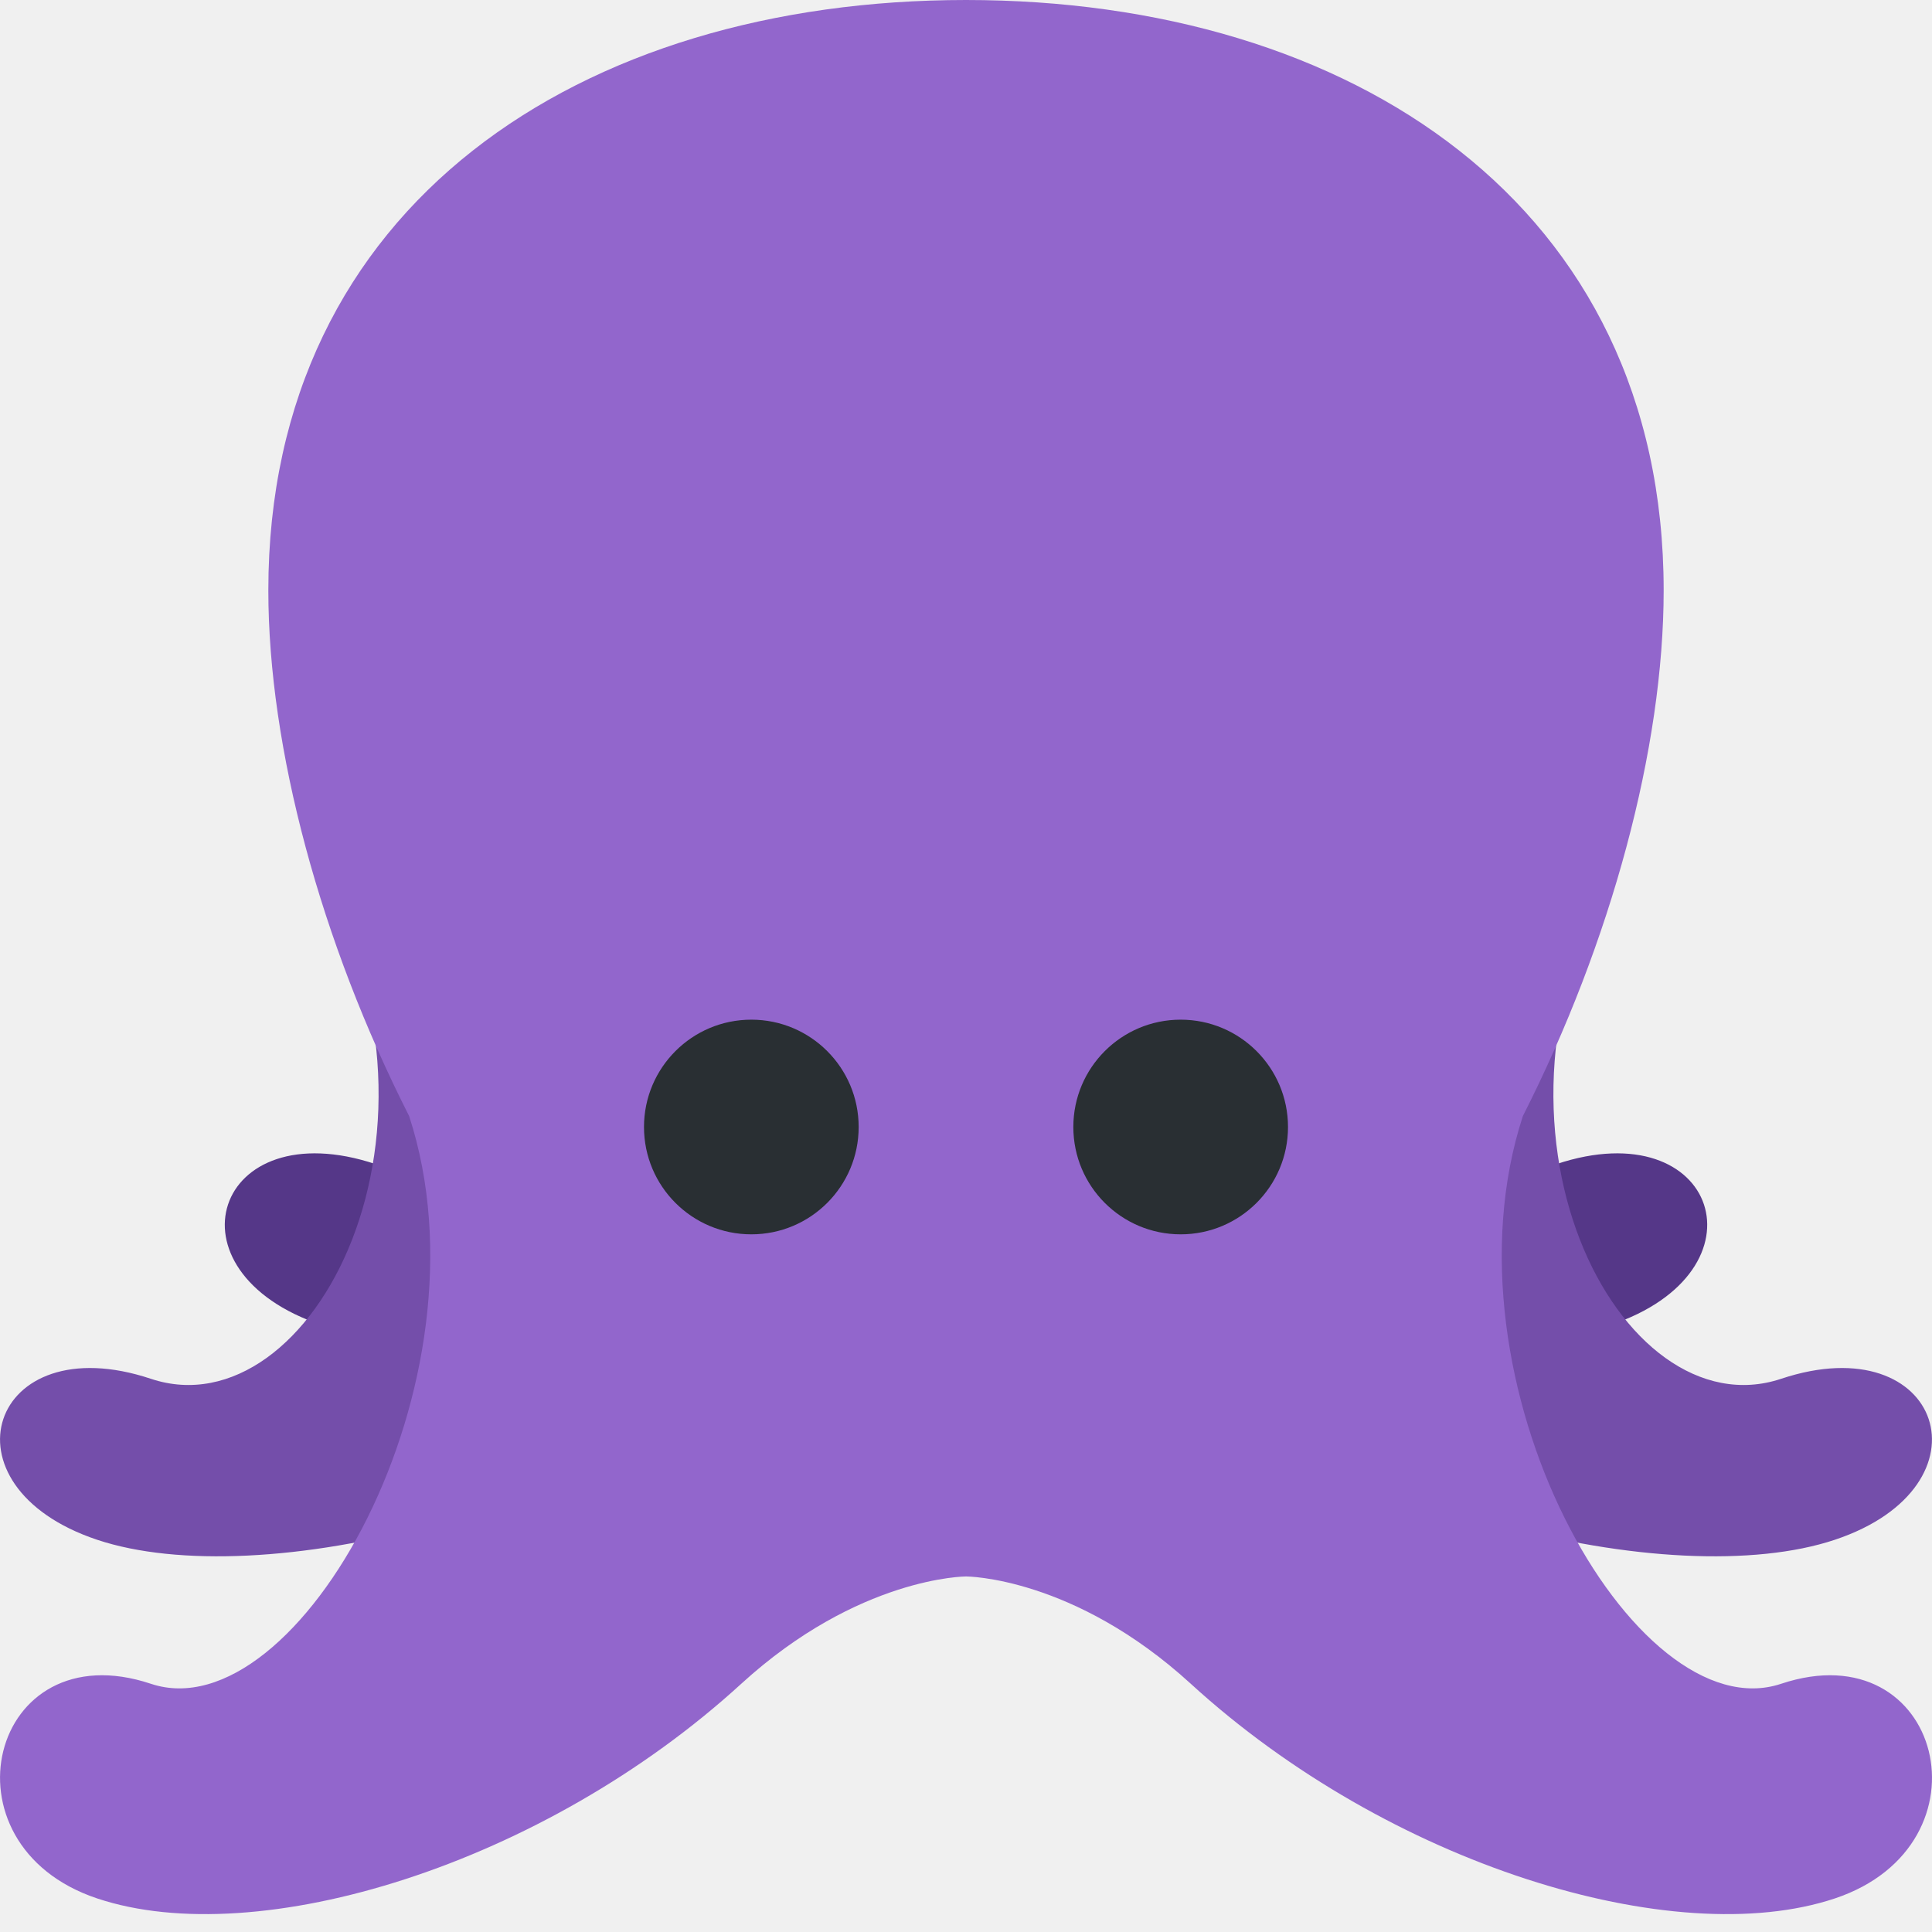
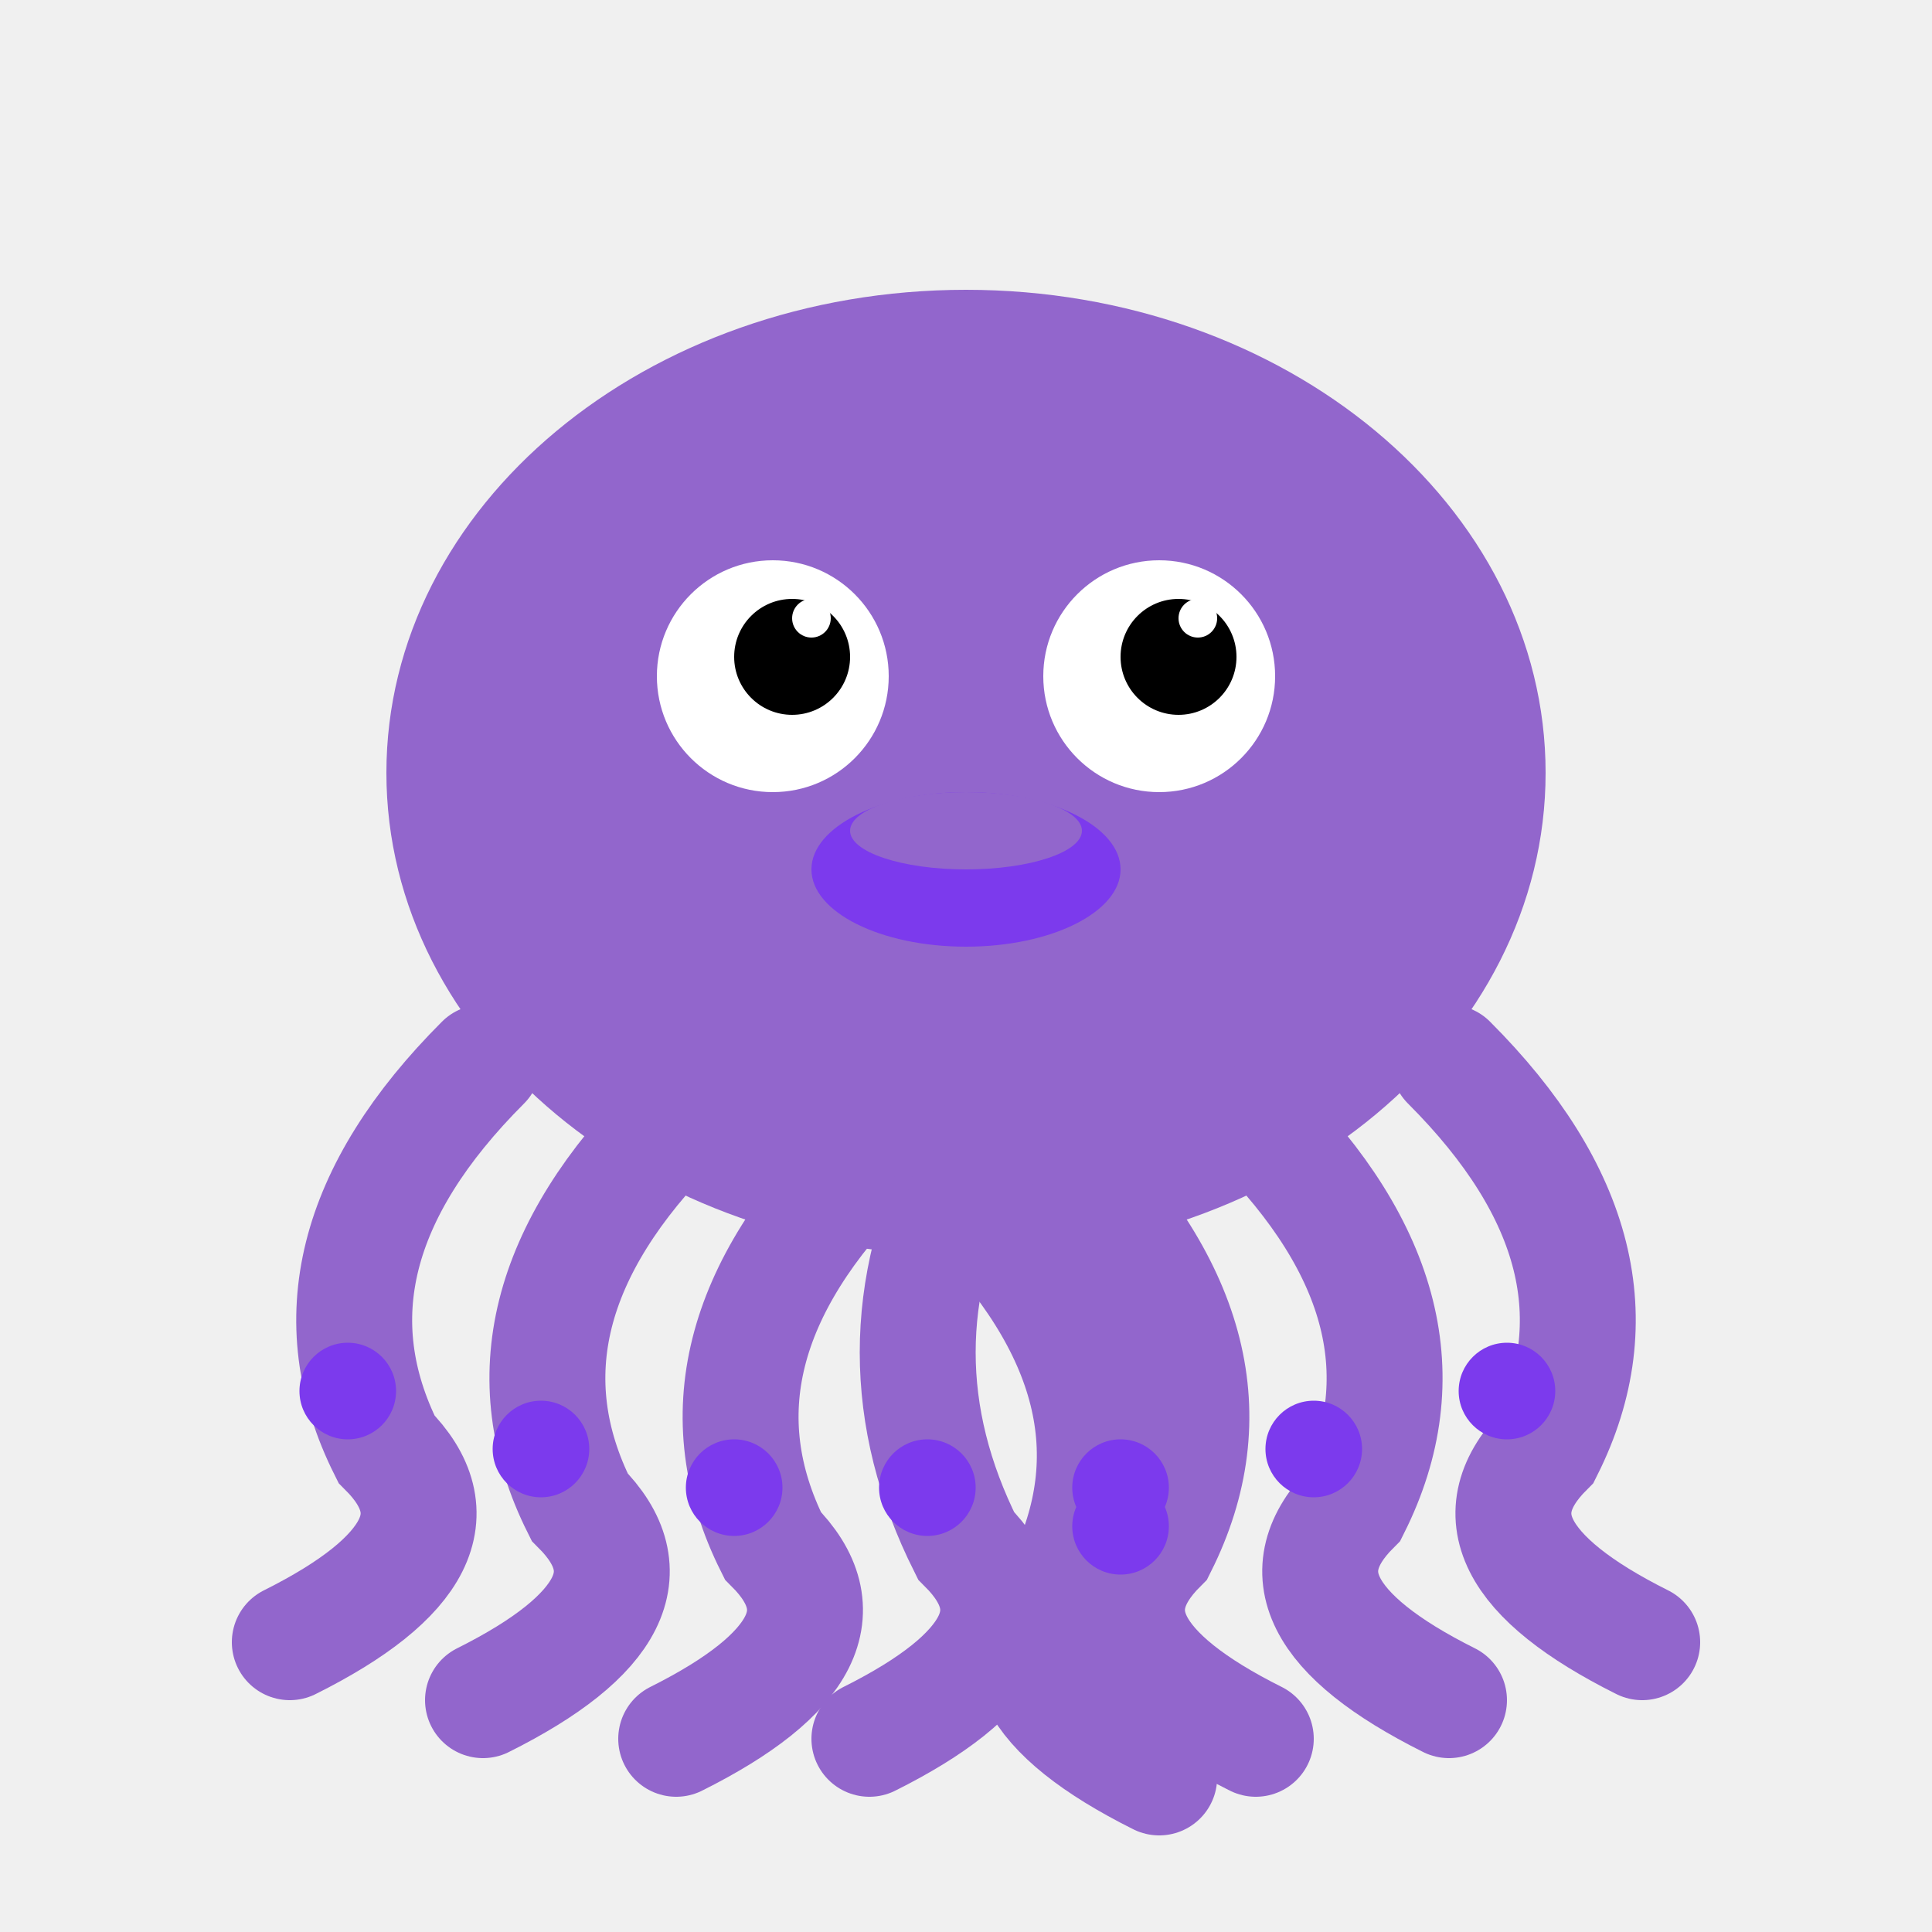
- <svg xmlns="http://www.w3.org/2000/svg" viewBox="0 0 36 36">
-   <path fill="#553788" d="M10 12c3 5 0 10.692-3 9.692s-4 2-1 3 9.465-.465 13-4c1-1 2-1 2-1L10 12z" />
-   <path fill="#553788" d="M26 12c-3 5 0 10.692 3 9.692s4 2 1 3-9.465-.465-13-4c-1-1-2-1-2-1L26 12z" />
-   <path fill="#744EAA" d="M30.188 16c-3 5 0 10.692 3 9.692s4 2 1 3-9.465-.465-13-4c-1-1-2-1-2-1l11-7.692zM5.812 16c3 5 0 10.692-3 9.692s-4 2-1 3 9.465-.465 13-4c1-1 2-1 2-1L5.812 16z" />
-   <path fill="#9266CC" d="M33.188 31.375c-2.729.91-6.425-5.626-4.812-10.578C30.022 17.554 31 13.94 31 11c0-7.18-5.82-11-13-11S5 3.82 5 11c0 2.94.978 6.554 2.624 9.797 1.613 4.952-2.083 11.488-4.812 10.578-3-1-4 3-1 4s8.31-.627 12-4c2.189-2 4.189-2 4.189-2s2 0 4.188 2c3.69 3.373 9 5 12 4s1.999-5-1.001-4z" />
-   <circle fill="#292F33" cx="14" cy="21" r="2" />
-   <circle fill="#292F33" cx="22" cy="21" r="2" />
+ <svg xmlns="http://www.w3.org/2000/svg" viewBox="0 0 100 100" fill="currentColor">
+   <ellipse cx="50" cy="40" rx="30" ry="25" fill="#9266cc" />
+   <circle cx="40" cy="35" r="6" fill="white" />
+   <circle cx="60" cy="35" r="6" fill="white" />
+   <circle cx="41" cy="34" r="3" fill="black" />
+   <circle cx="61" cy="34" r="3" fill="black" />
+   <circle cx="42" cy="32" r="1" fill="white" />
+   <circle cx="62" cy="32" r="1" fill="white" />
+   <ellipse cx="50" cy="45" rx="8" ry="4" fill="#7c3aed" />
+   <ellipse cx="50" cy="43" rx="6" ry="2" fill="#9266cc" />
+   <path d="M 25 55 Q 15 65 20 75 Q 25 80 15 85" stroke="#9266cc" stroke-width="6" fill="none" stroke-linecap="round" />
+   <path d="M 35 58 Q 25 68 30 78 Q 35 83 25 88" stroke="#9266cc" stroke-width="6" fill="none" stroke-linecap="round" />
+   <path d="M 45 60 Q 35 70 40 80 Q 45 85 35 90" stroke="#9266cc" stroke-width="6" fill="none" stroke-linecap="round" />
+   <path d="M 50 60 Q 45 70 50 80 Q 55 85 45 90" stroke="#9266cc" stroke-width="6" fill="none" stroke-linecap="round" />
+   <path d="M 55 60 Q 65 70 60 80 Q 55 85 65 90" stroke="#9266cc" stroke-width="6" fill="none" stroke-linecap="round" />
+   <path d="M 65 58 Q 75 68 70 78 Q 65 83 75 88" stroke="#9266cc" stroke-width="6" fill="none" stroke-linecap="round" />
+   <path d="M 75 55 Q 85 65 80 75 Q 75 80 85 85" stroke="#9266cc" stroke-width="6" fill="none" stroke-linecap="round" />
+   <path d="M 50 62 Q 60 72 55 82 Q 50 87 60 92" stroke="#9266cc" stroke-width="6" fill="none" stroke-linecap="round" />
+   <circle cx="18" cy="72" r="2.5" fill="#7c3aed" />
+   <circle cx="28" cy="75" r="2.5" fill="#7c3aed" />
+   <circle cx="38" cy="77" r="2.5" fill="#7c3aed" />
+   <circle cx="48" cy="77" r="2.5" fill="#7c3aed" />
+   <circle cx="58" cy="77" r="2.5" fill="#7c3aed" />
+   <circle cx="68" cy="75" r="2.5" fill="#7c3aed" />
+   <circle cx="78" cy="72" r="2.5" fill="#7c3aed" />
+   <circle cx="58" cy="79" r="2.5" fill="#7c3aed" />
</svg>
